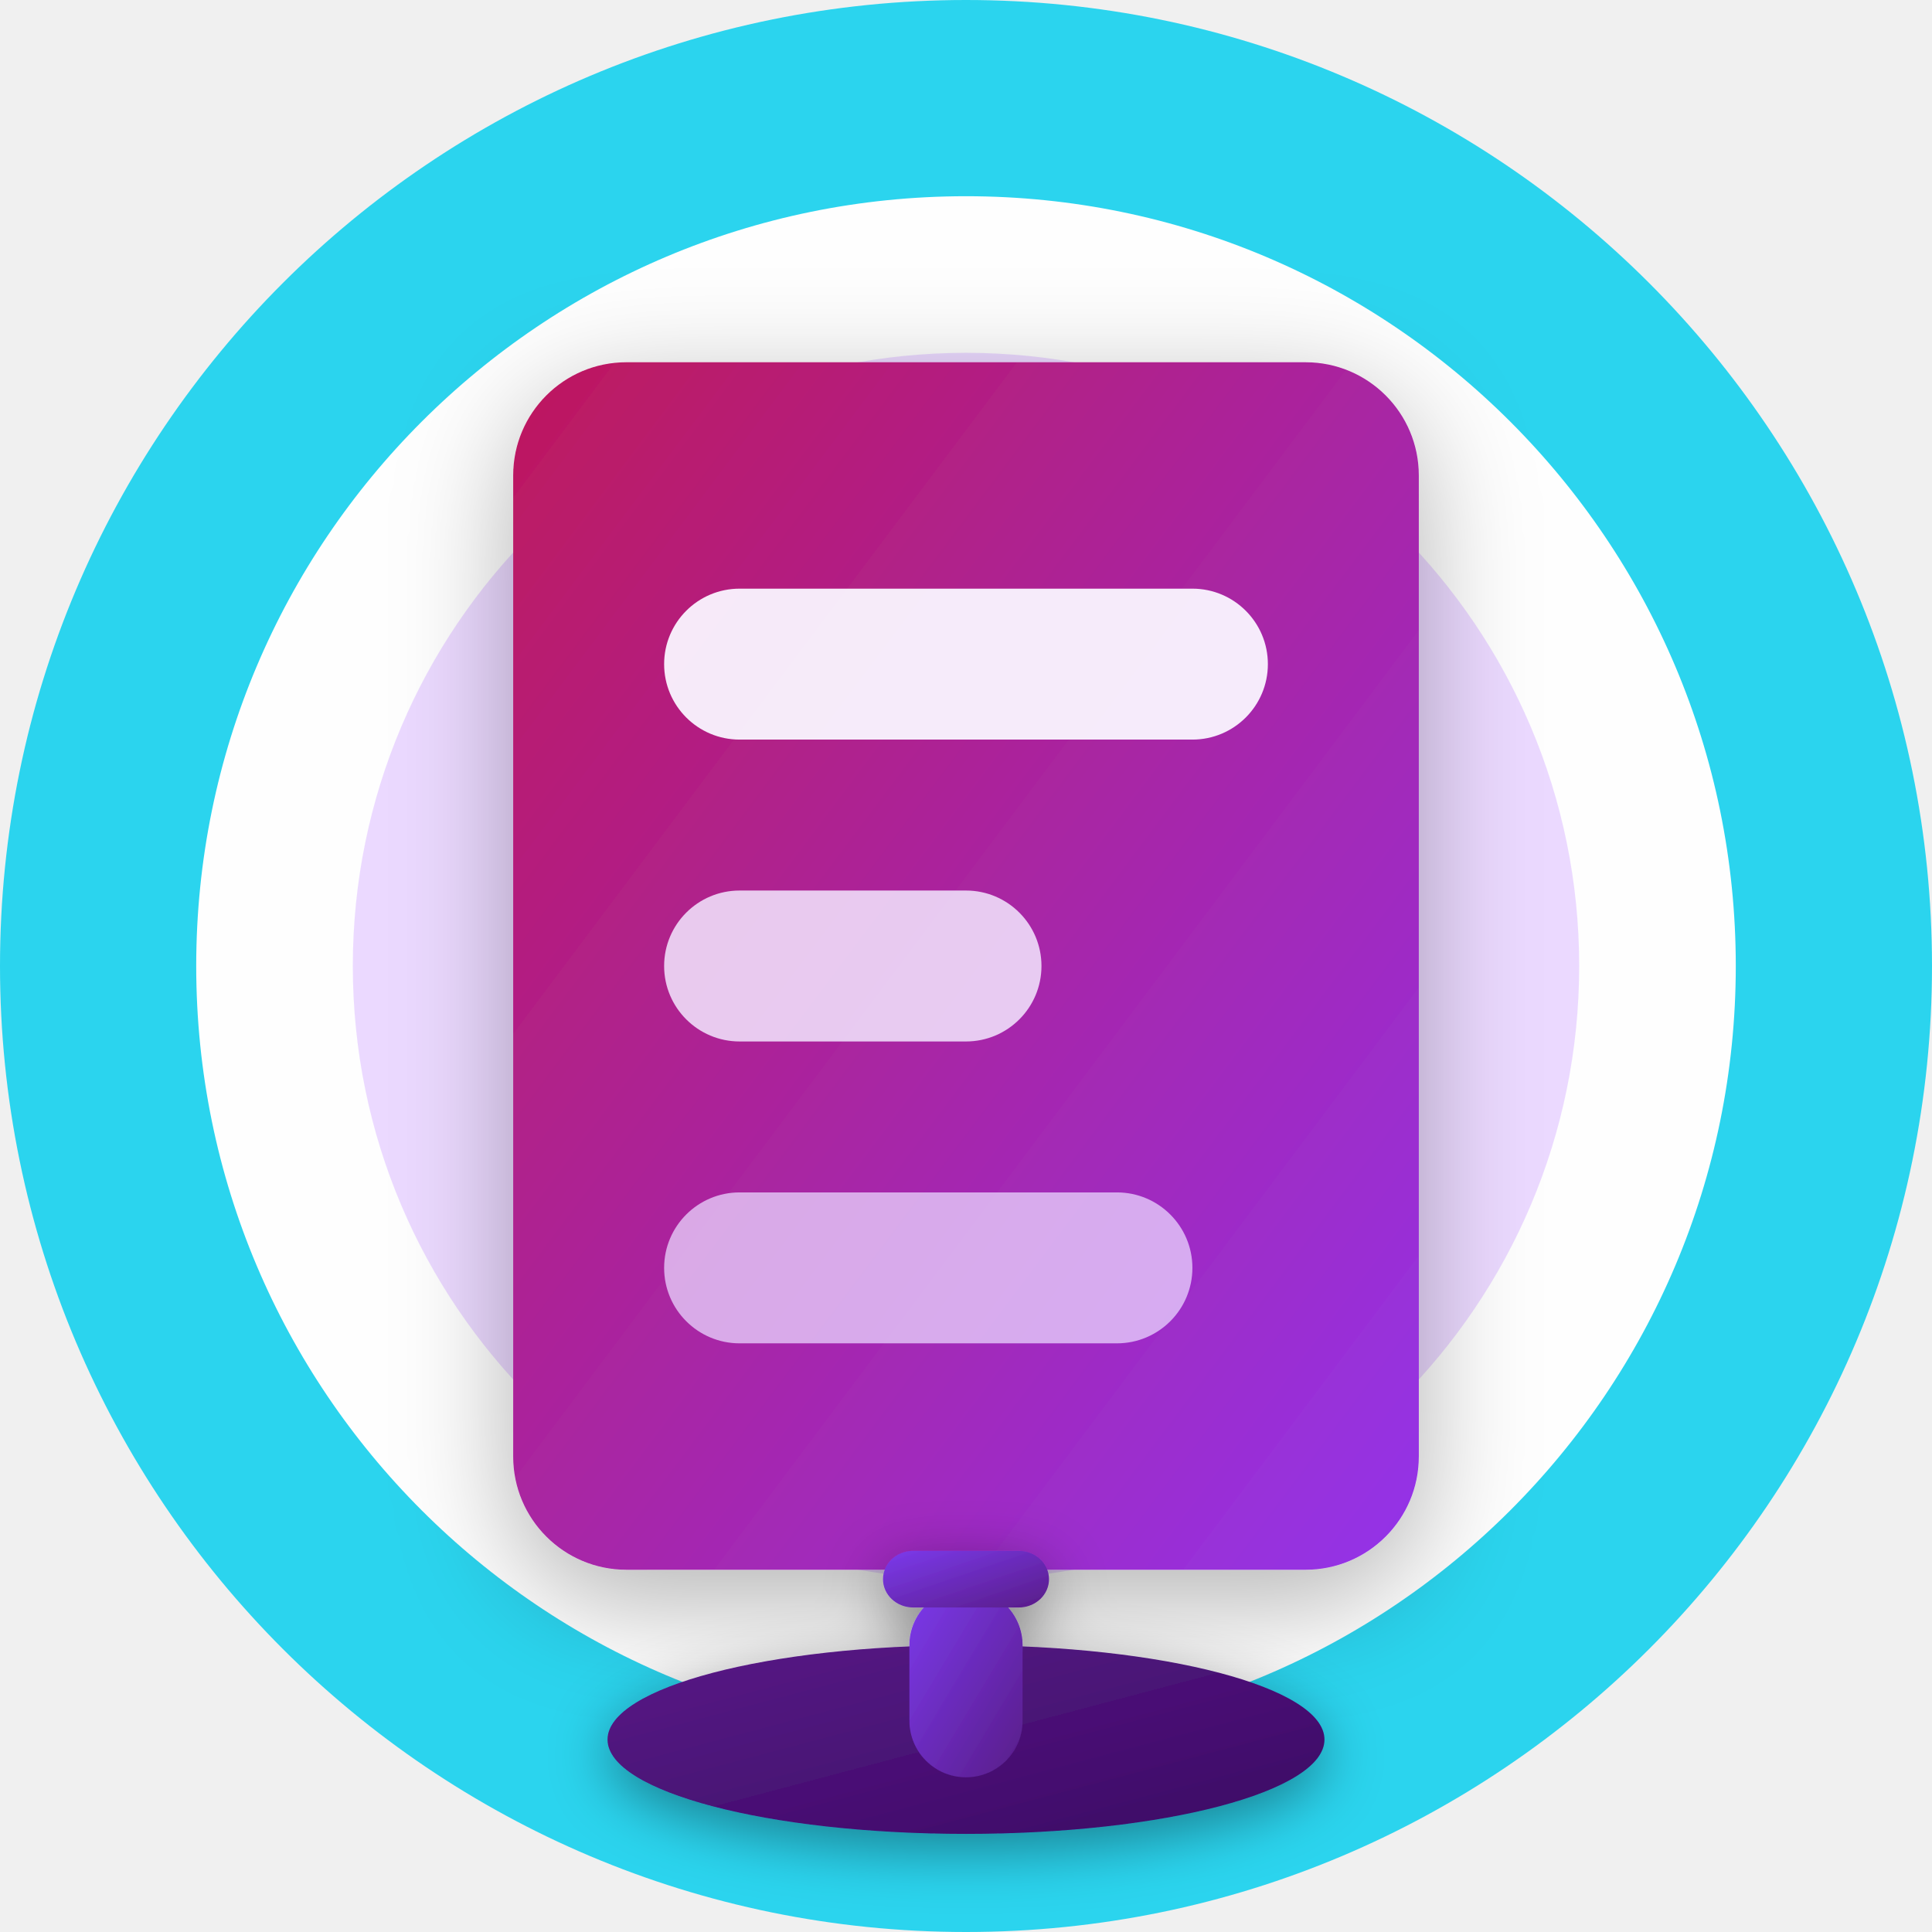
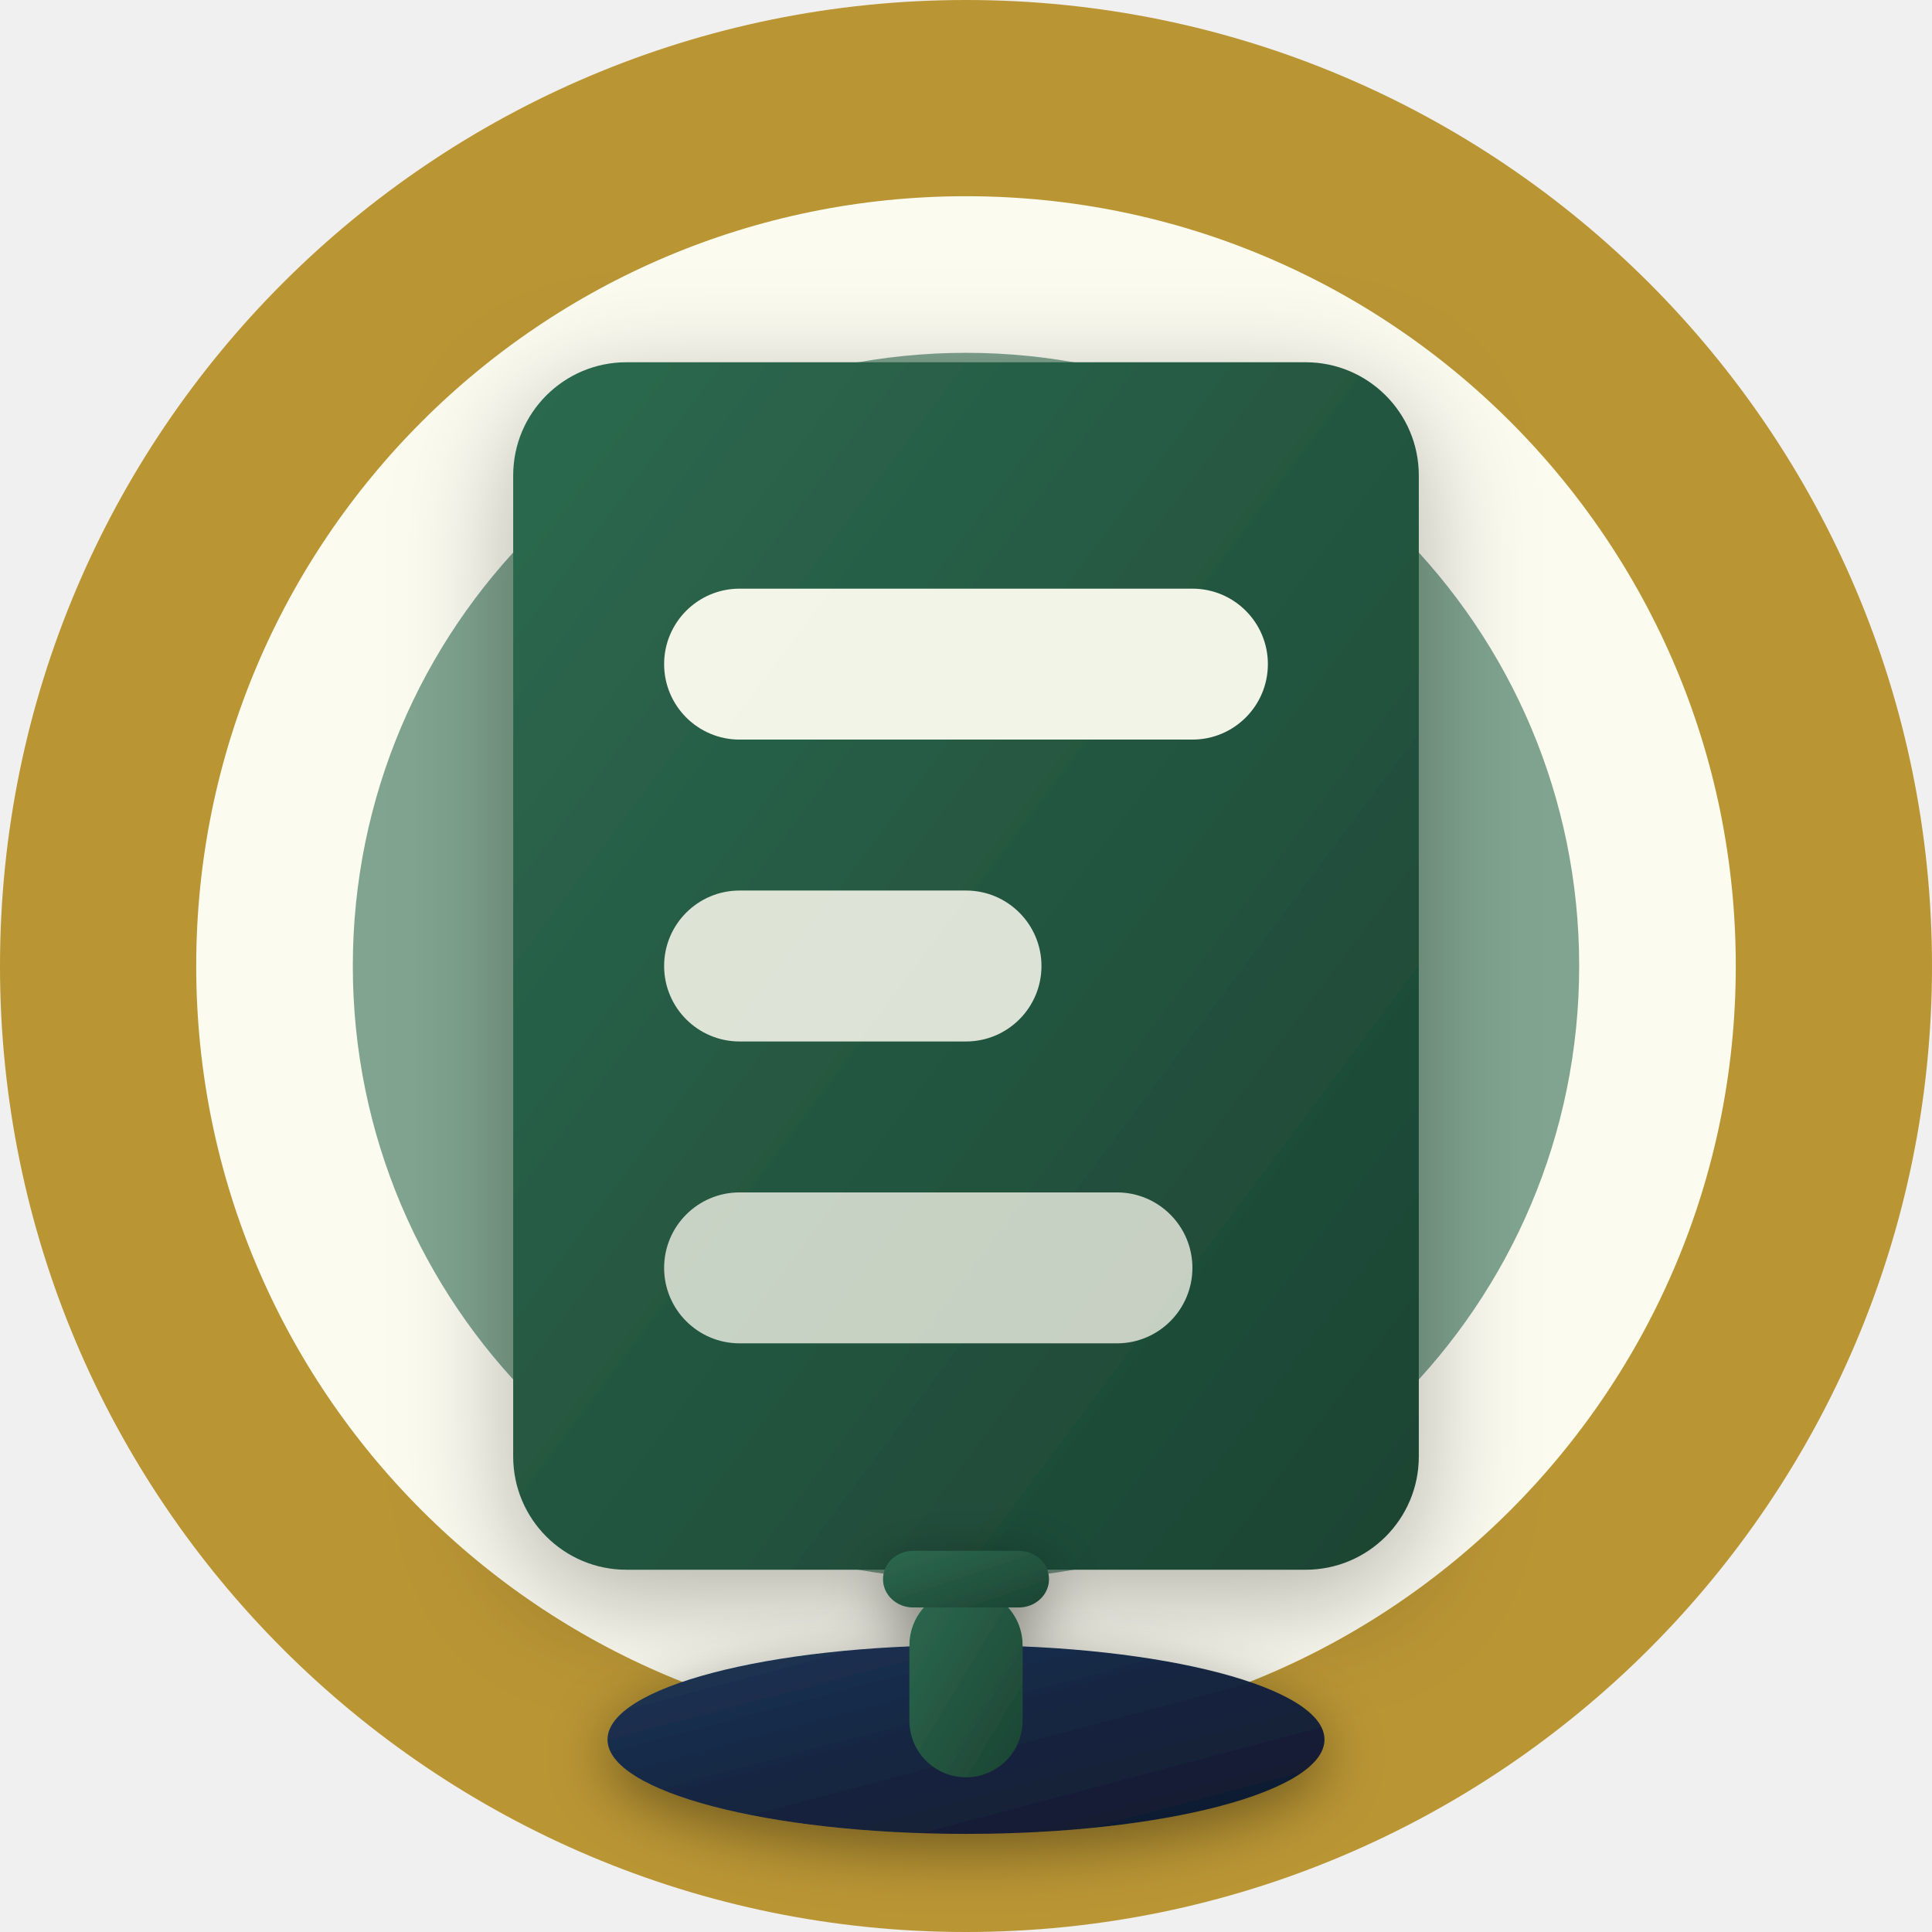
<svg xmlns="http://www.w3.org/2000/svg" viewBox="0 0 512 512" width="512" height="512">
  <defs>
    <linearGradient id="docGradient" x1="0%" y1="0%" x2="100%" y2="100%">
-       <stop offset="0%" style="stop-color:#BE185D;stop-opacity:1" />
-       <stop offset="100%" style="stop-color:#9333EA;stop-opacity:1" />
+       <stop offset="0%" style="stop-color:#2D6A4F;stop-opacity:1" />
+       <stop offset="100%" style="stop-color:#1B4332;stop-opacity:1" />
    </linearGradient>
    <radialGradient id="waveGradient" cx="50%" cy="50%" r="50%">
-       <stop offset="0%" style="stop-color:#EC4899;stop-opacity:1" />
-       <stop offset="100%" style="stop-color:#BE185D;stop-opacity:0.3" />
+       <stop offset="0%" style="stop-color:#D4AF37;stop-opacity:1" />
+       <stop offset="100%" style="stop-color:#B7912B;stop-opacity:0.3" />
    </radialGradient>
    <linearGradient id="micBaseGradient1" x1="0%" y1="0%" x2="100%" y2="100%">
-       <stop offset="0%" style="stop-color:#581C87;stop-opacity:1" />
-       <stop offset="100%" style="stop-color:#3B0764;stop-opacity:1" />
+       <stop offset="0%" style="stop-color:#1D3557;stop-opacity:1" />
+       <stop offset="100%" style="stop-color:#0F172A;stop-opacity:1" />
    </linearGradient>
    <linearGradient id="micStandGradient1" x1="0%" y1="0%" x2="100%" y2="100%">
-       <stop offset="0%" style="stop-color:#7C3AED;stop-opacity:1" />
-       <stop offset="100%" style="stop-color:#581C87;stop-opacity:1" />
+       <stop offset="0%" style="stop-color:#2D6A4F;stop-opacity:1" />
+       <stop offset="100%" style="stop-color:#1B4332;stop-opacity:1" />
    </linearGradient>
    <filter id="glow" x="-50%" y="-50%" width="200%" height="200%">
-       <feDropShadow dx="0" dy="0" stdDeviation="15" flood-color="#EC4899" flood-opacity="0.5" />
+       <feDropShadow dx="0" dy="0" stdDeviation="15" flood-color="#B7912B" flood-opacity="0.5" />
    </filter>
    <filter id="docShadow" x="-30%" y="-30%" width="160%" height="160%">
      <feDropShadow dx="0" dy="8" stdDeviation="15" flood-color="#000" flood-opacity="0.3" />
    </filter>
    <filter id="micShadow" x="-30%" y="-30%" width="160%" height="160%">
      <feDropShadow dx="0" dy="4" stdDeviation="8" flood-color="#000" flood-opacity="0.4" />
    </filter>
  </defs>
  <g transform="translate(256, 256)">
    <g>
-       <circle cx="0" cy="0" r="35" fill="#EC4899" filter="url(#glow)" />
+       <circle cx="0" cy="0" r="35" fill="#B7912B" filter="url(#glow)" />
      <style>
        /* Make inner ring subtler to emphasize the outer ring */
        circle[r="140"] {
-           stroke: #E9D5FF; /* soft lavender for reduced competition */
-           opacity: 0.9;
+           stroke: #2D6A4F; /* forest green */
+           opacity: 0.6;
        }
      </style>
-       <circle cx="0" cy="0" r="230" stroke="#22D3EE" stroke-width="52" fill="#ffffff" opacity="0.95" />
-       <circle cx="0" cy="0" r="140" stroke="#F8BBD9" stroke-width="45" fill="none" />
+       <circle cx="0" cy="0" r="230" stroke="#B7912B" stroke-width="52" fill="#FDFCF0" opacity="0.95" />
+       <circle cx="0" cy="0" r="140" stroke="#2D6A4F" stroke-width="45" fill="none" />
    </g>
    <rect x="-120" y="-160" width="240" height="320" rx="30" fill="url(#docGradient)" filter="url(#docShadow)" />
-     <rect x="-80" y="-100" width="160" height="40" rx="20" fill="#FAF5FF" opacity="0.95" />
-     <rect x="-80" y="-20" width="100" height="40" rx="20" fill="#F3E8FF" opacity="0.85" />
-     <rect x="-80" y="60" width="140" height="40" rx="20" fill="#E9D5FF" opacity="0.75" />
+     <rect x="-80" y="-100" width="160" height="40" rx="20" fill="#FDFCF0" opacity="0.95" />
+     <rect x="-80" y="-20" width="100" height="40" rx="20" fill="#FDFCF0" opacity="0.85" />
+     <rect x="-80" y="60" width="140" height="40" rx="20" fill="#FDFCF0" opacity="0.75" />
    <g filter="url(#micShadow)">
      <ellipse cx="0" cy="205" rx="95" ry="25" fill="url(#micBaseGradient1)" />
      <rect x="-15" y="165" width="30" height="50" rx="15" fill="url(#micStandGradient1)" />
      <rect x="-22" y="155" width="44" height="15" rx="8" fill="url(#micStandGradient1)" />
    </g>
  </g>
</svg>
